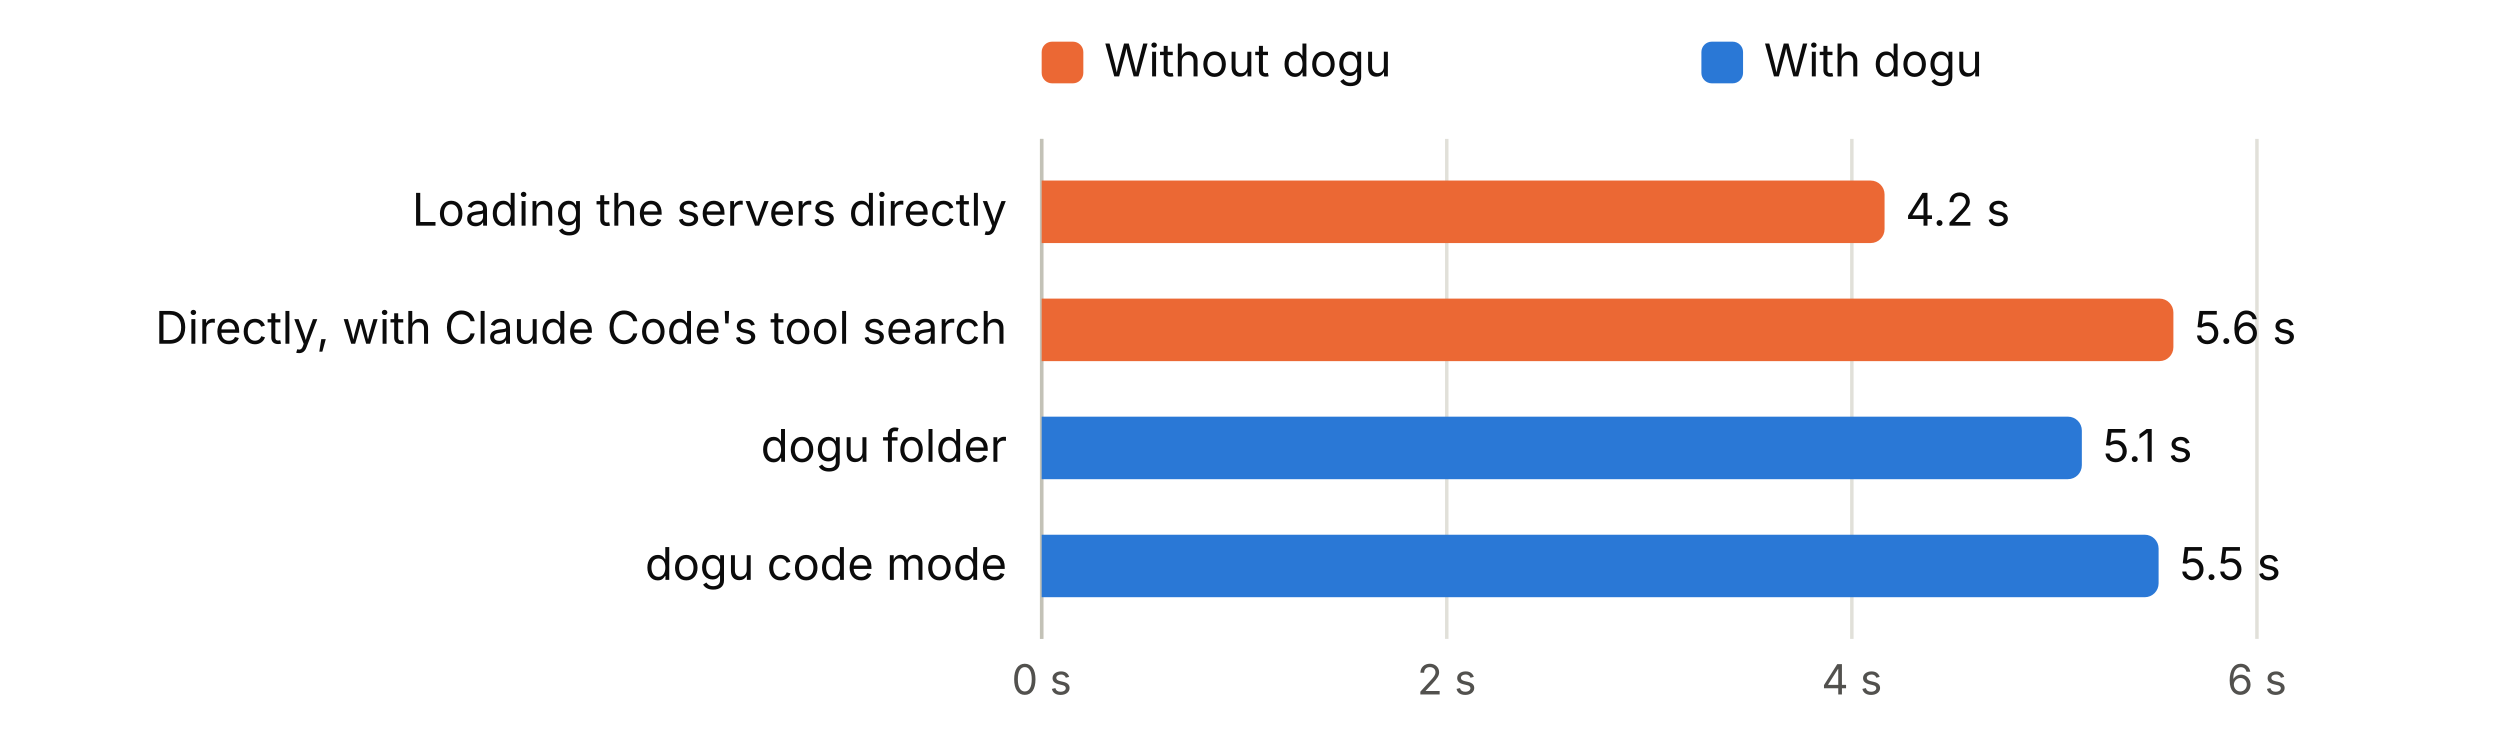
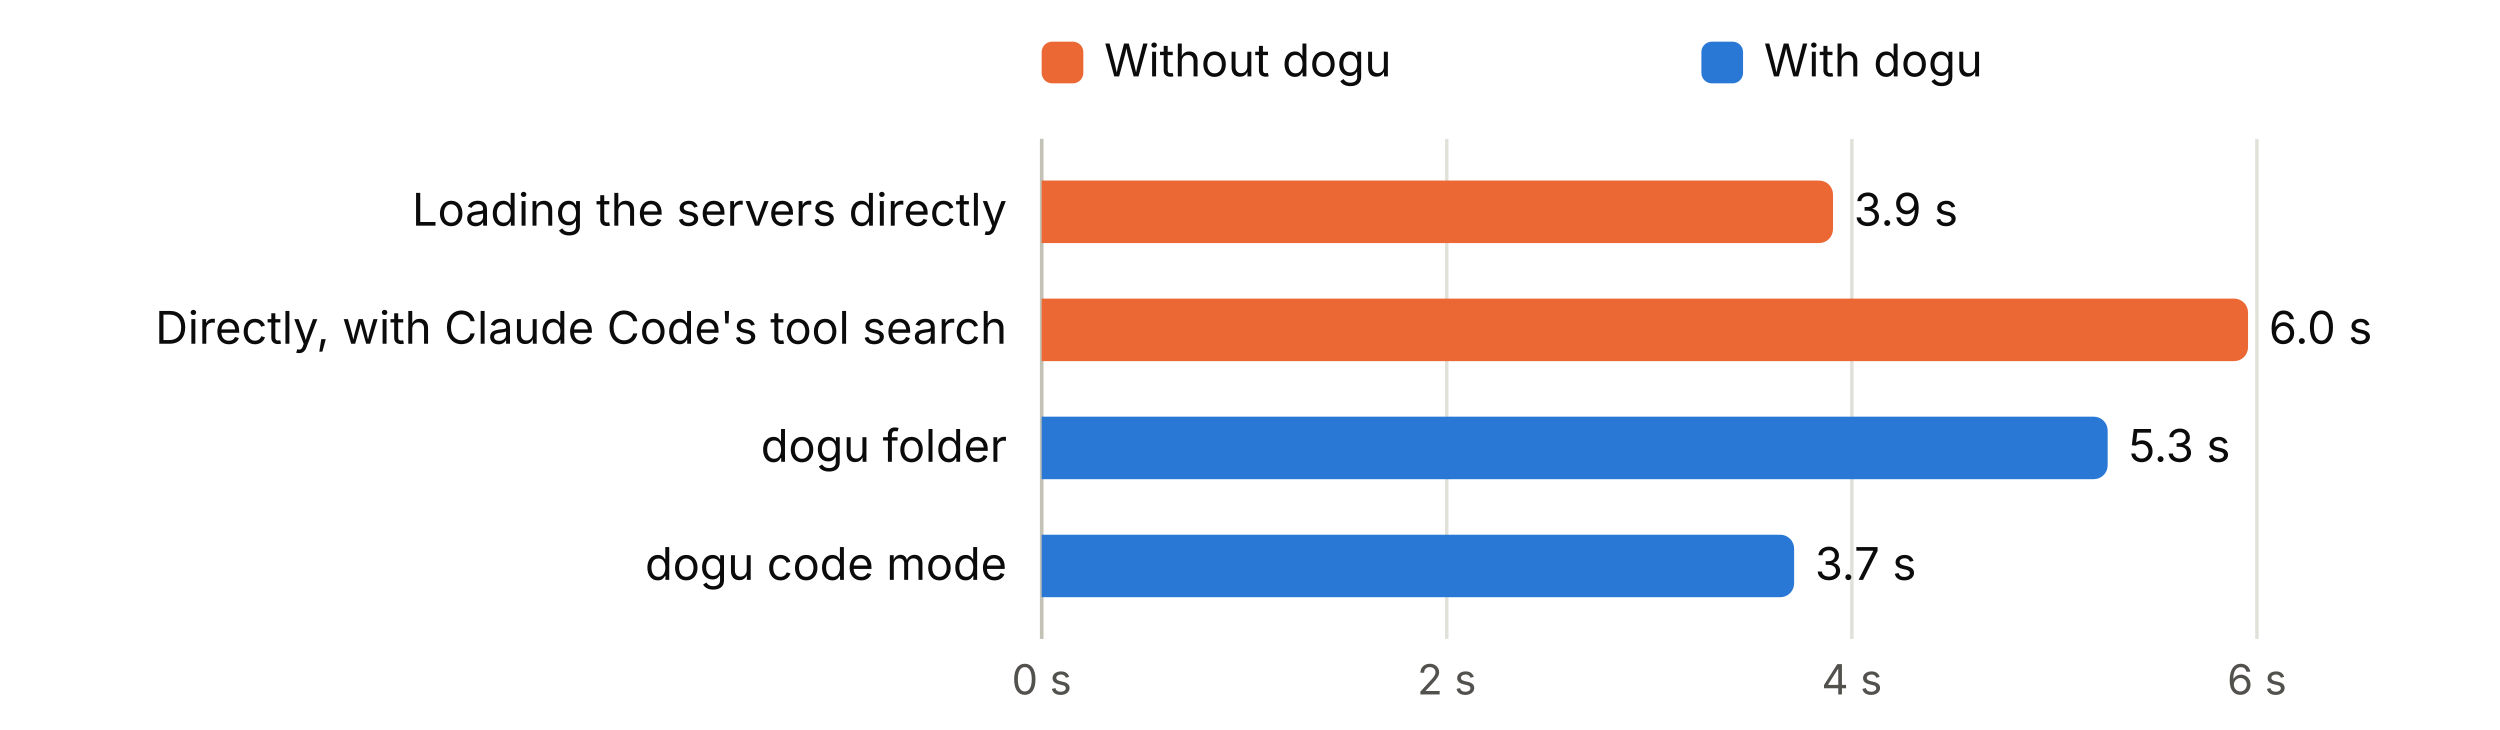
<svg xmlns="http://www.w3.org/2000/svg" viewBox="0 0 720 210" width="720" height="210" role="img" aria-labelledby="t">
  <style>
  text { font-family: system-ui, -apple-system, "Segoe UI", sans-serif; font-size: 13px; fill: #0b0b0b; }
  .muted { fill: #52514e; font-size: 12px; }
  .big { font-size: 34px; font-weight: 650; }
  .head { font-size: 15px; font-weight: 600; }
  .grid { stroke: #e1e0d9; stroke-width: 1; }
  .axis { stroke: #c3c2b7; stroke-width: 1; }
  .line { stroke: #52514e; stroke-width: 1.5; fill: none; }
  .card { fill: #f3f2ee; stroke: #e1e0d9; }
  .page { fill: #fcfcfb; stroke: #8a8983; stroke-width: 1; }
  .dogu { fill: #2a78d6; } .other { fill: #eb6834; } .more { fill: #e34948; }
  .s-dogu { stroke: #2a78d6; } .s-other { stroke: #eb6834; }
  .startup { fill: #eda100; } .model { fill: #6250d6; } .tools { fill: #1baf7a; }
  .gap { stroke: #fcfcfb; stroke-width: 2; }
  @media (prefers-color-scheme: dark) {
    text { fill: #f0efec; } .muted { fill: #c3c2b7; }
    .grid { stroke: #2c2c2a; } .axis { stroke: #383835; } .line { stroke: #c3c2b7; }
    .card { fill: #232322; stroke: #383835; } .page { fill: #1a1a19; stroke: #8a8983; }
    .dogu { fill: #3987e5; } .other { fill: #d95926; } .more { fill: #e66767; }
    .s-dogu { stroke: #3987e5; } .s-other { stroke: #d95926; }
    .startup { fill: #c98500; } .model { fill: #9085e9; } .tools { fill: #199e70; }
    .gap { stroke: #1a1a19; }
  }</style>
  <rect class="other" x="300" y="12" width="12" height="12" rx="3" />
  <text x="318" y="22">Without dogu</text>
  <rect class="dogu" x="490" y="12" width="12" height="12" rx="3" />
  <text x="508" y="22">With dogu</text>
  <line class="grid" x1="300" x2="300" y1="40" y2="184" />
  <text class="muted" x="300" y="200" text-anchor="middle">0 s</text>
  <line class="grid" x1="416.667" x2="416.667" y1="40" y2="184" />
  <text class="muted" x="416.667" y="200" text-anchor="middle">2 s</text>
  <line class="grid" x1="533.333" x2="533.333" y1="40" y2="184" />
  <text class="muted" x="533.333" y="200" text-anchor="middle">4 s</text>
  <line class="grid" x1="650" x2="650" y1="40" y2="184" />
  <text class="muted" x="650" y="200" text-anchor="middle">6 s</text>
  <line class="axis" x1="300" x2="300" y1="40" y2="184" />
  <text x="290" y="65" text-anchor="end">Loading the servers directly</text>
-   <path class="other" d="M300,52 h238.754 a4,4 0 0 1 4,4 v10 a4,4 0 0 1 -4,4 h-238.754 z" />
-   <text x="548.754" y="65">4.2 s</text>
+   <path class="other" d="M300,52 h223.908 a4,4 0 0 1 4,4 v10 a4,4 0 0 1 -4,4 h-223.908 z" />
+   <text x="533.908" y="65">3.9 s</text>
  <text x="290" y="99" text-anchor="end">Directly, with Claude Code's tool search</text>
-   <path class="other" d="M300,86 h321.938 a4,4 0 0 1 4,4 v10 a4,4 0 0 1 -4,4 h-321.938 z" />
-   <text x="631.938" y="99">5.6 s</text>
+   <path class="other" d="M300,86 h343.433 a4,4 0 0 1 4,4 v10 a4,4 0 0 1 -4,4 h-343.433 z" />
+   <text x="653.433" y="99">6.0 s</text>
  <text x="290" y="133" text-anchor="end">dogu folder</text>
-   <path class="dogu" d="M300,120 h295.571 a4,4 0 0 1 4,4 v10 a4,4 0 0 1 -4,4 h-295.571 z" />
-   <text x="605.571" y="133">5.1 s</text>
+   <path class="dogu" d="M300,120 h303.008 a4,4 0 0 1 4,4 v10 a4,4 0 0 1 -4,4 h-303.008 z" />
+   <text x="613.008" y="133">5.3 s</text>
  <text x="290" y="167" text-anchor="end">dogu code mode</text>
-   <path class="dogu" d="M300,154 h317.679 a4,4 0 0 1 4,4 v10 a4,4 0 0 1 -4,4 h-317.679 z" />
-   <text x="627.679" y="167">5.5 s</text>
+   <path class="dogu" d="M300,154 h212.708 a4,4 0 0 1 4,4 v10 a4,4 0 0 1 -4,4 h-212.708 z" />
+   <text x="522.708" y="167">3.7 s</text>
</svg>
